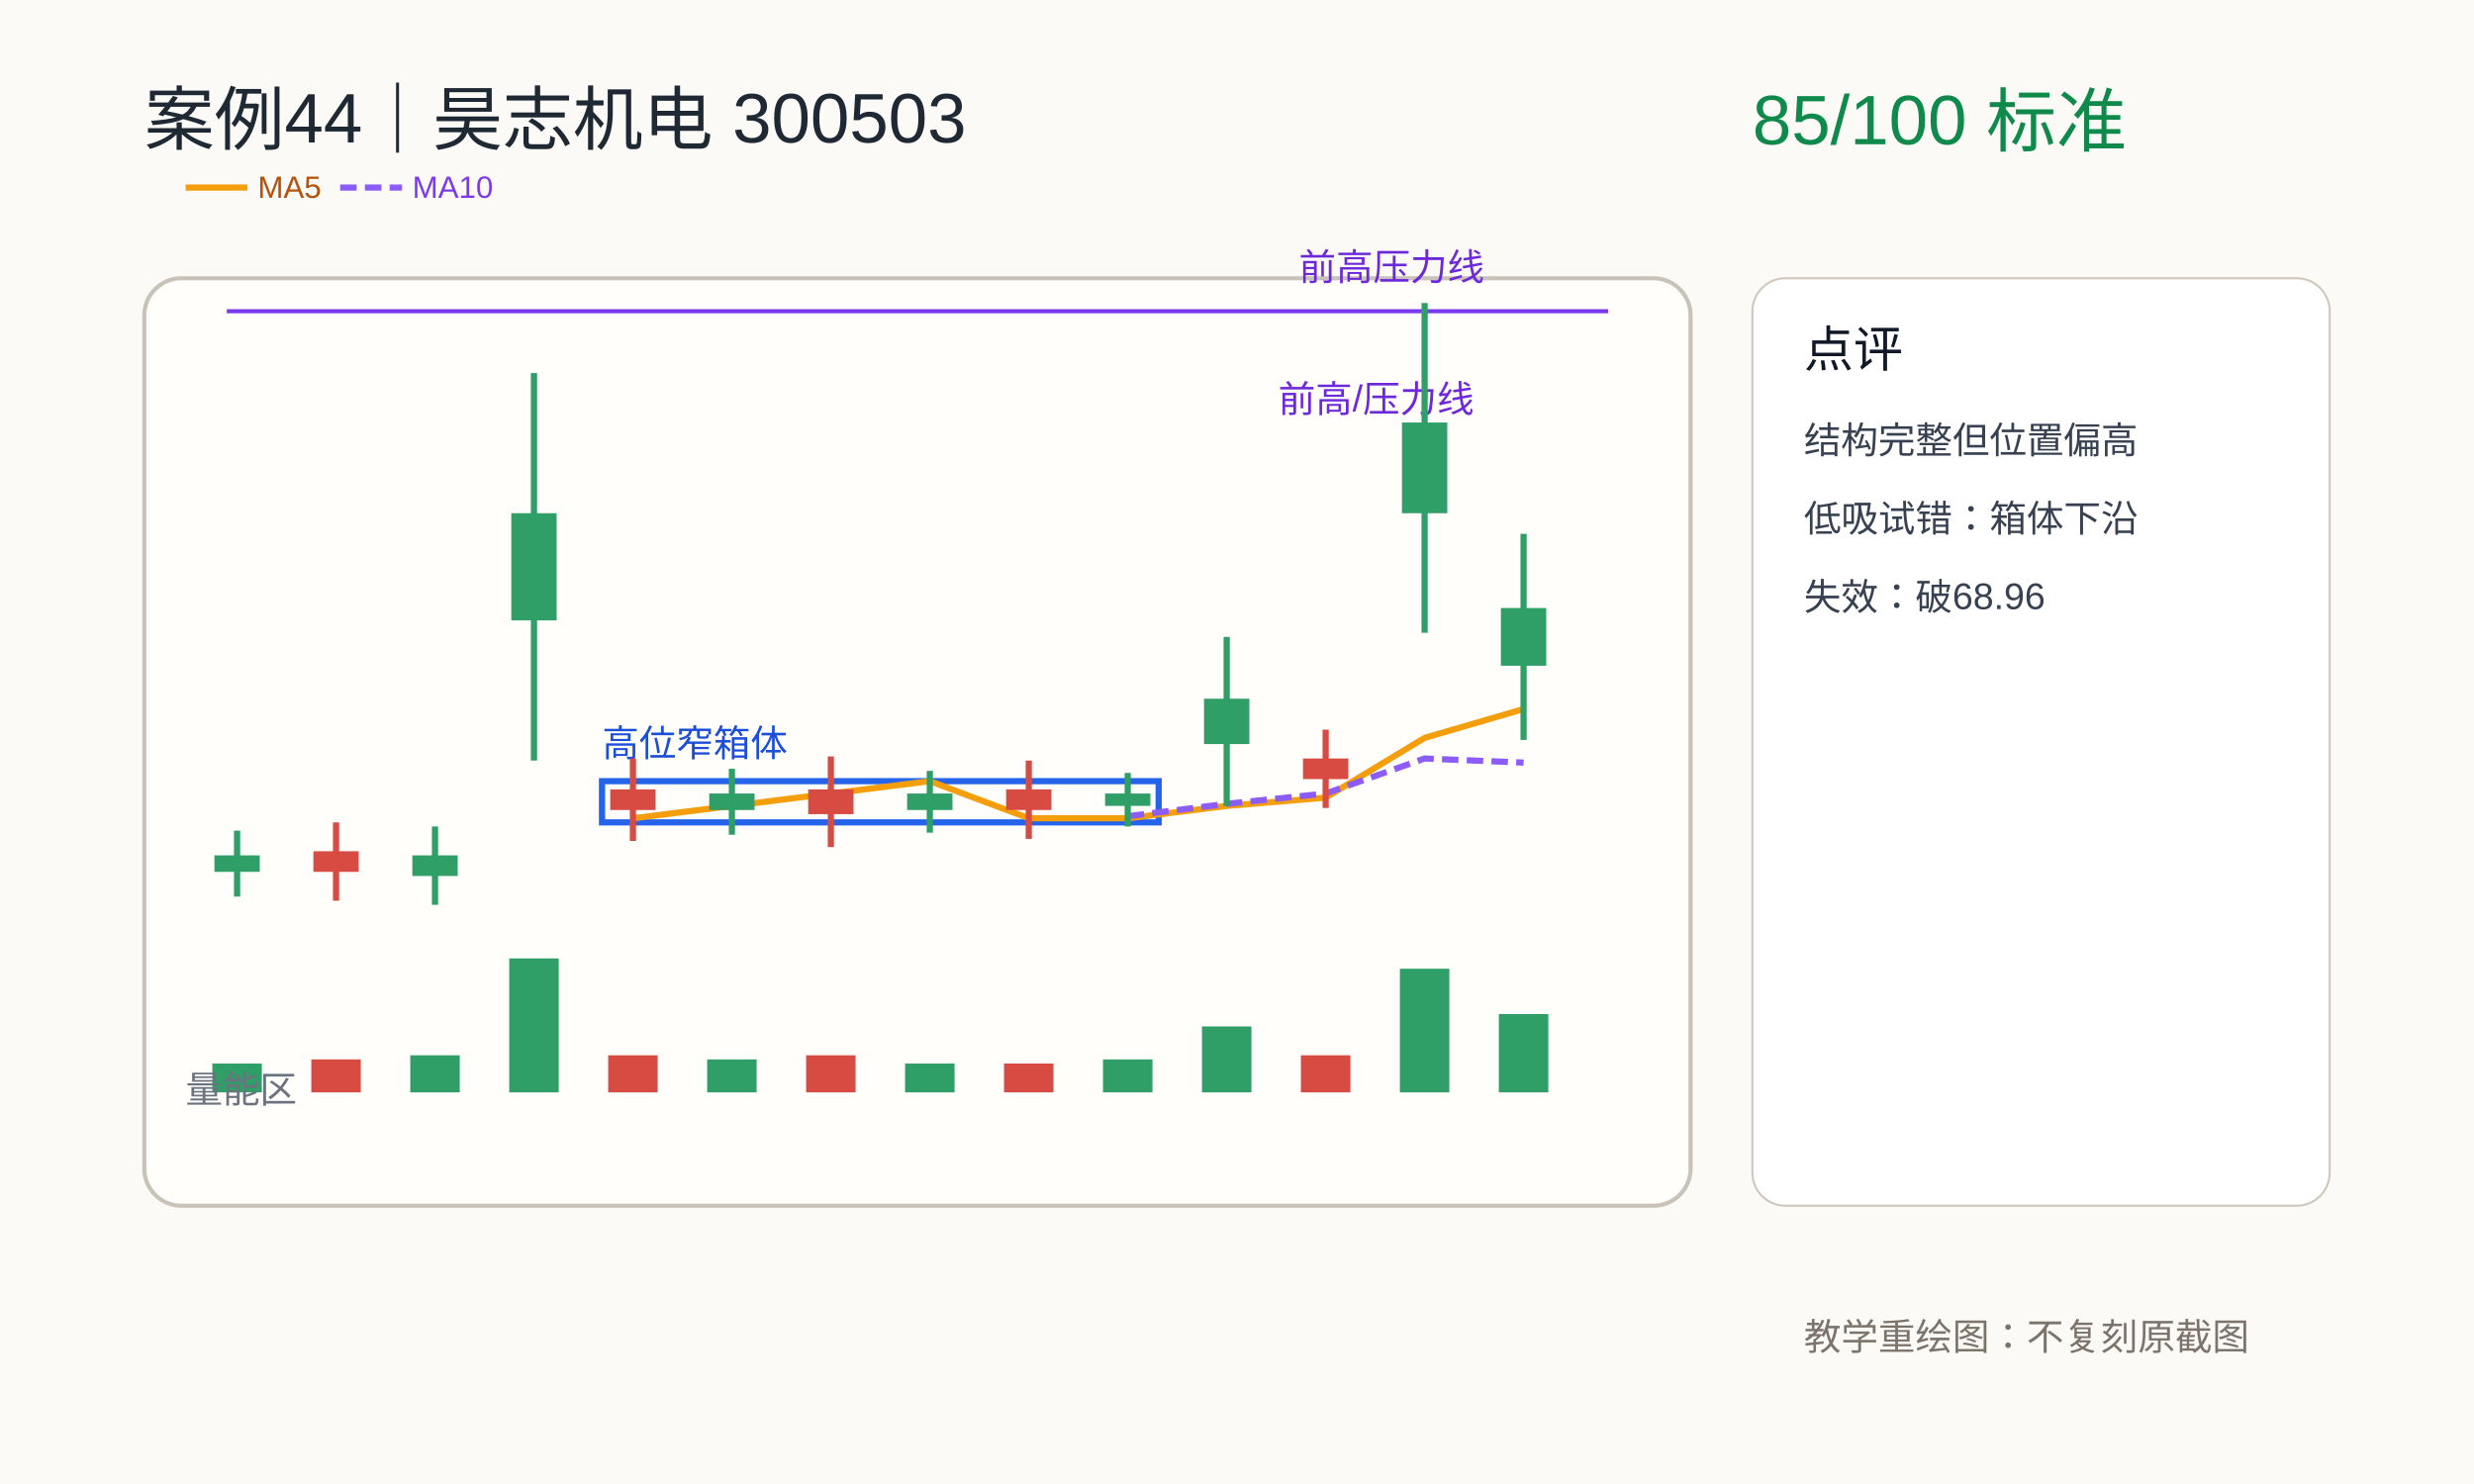
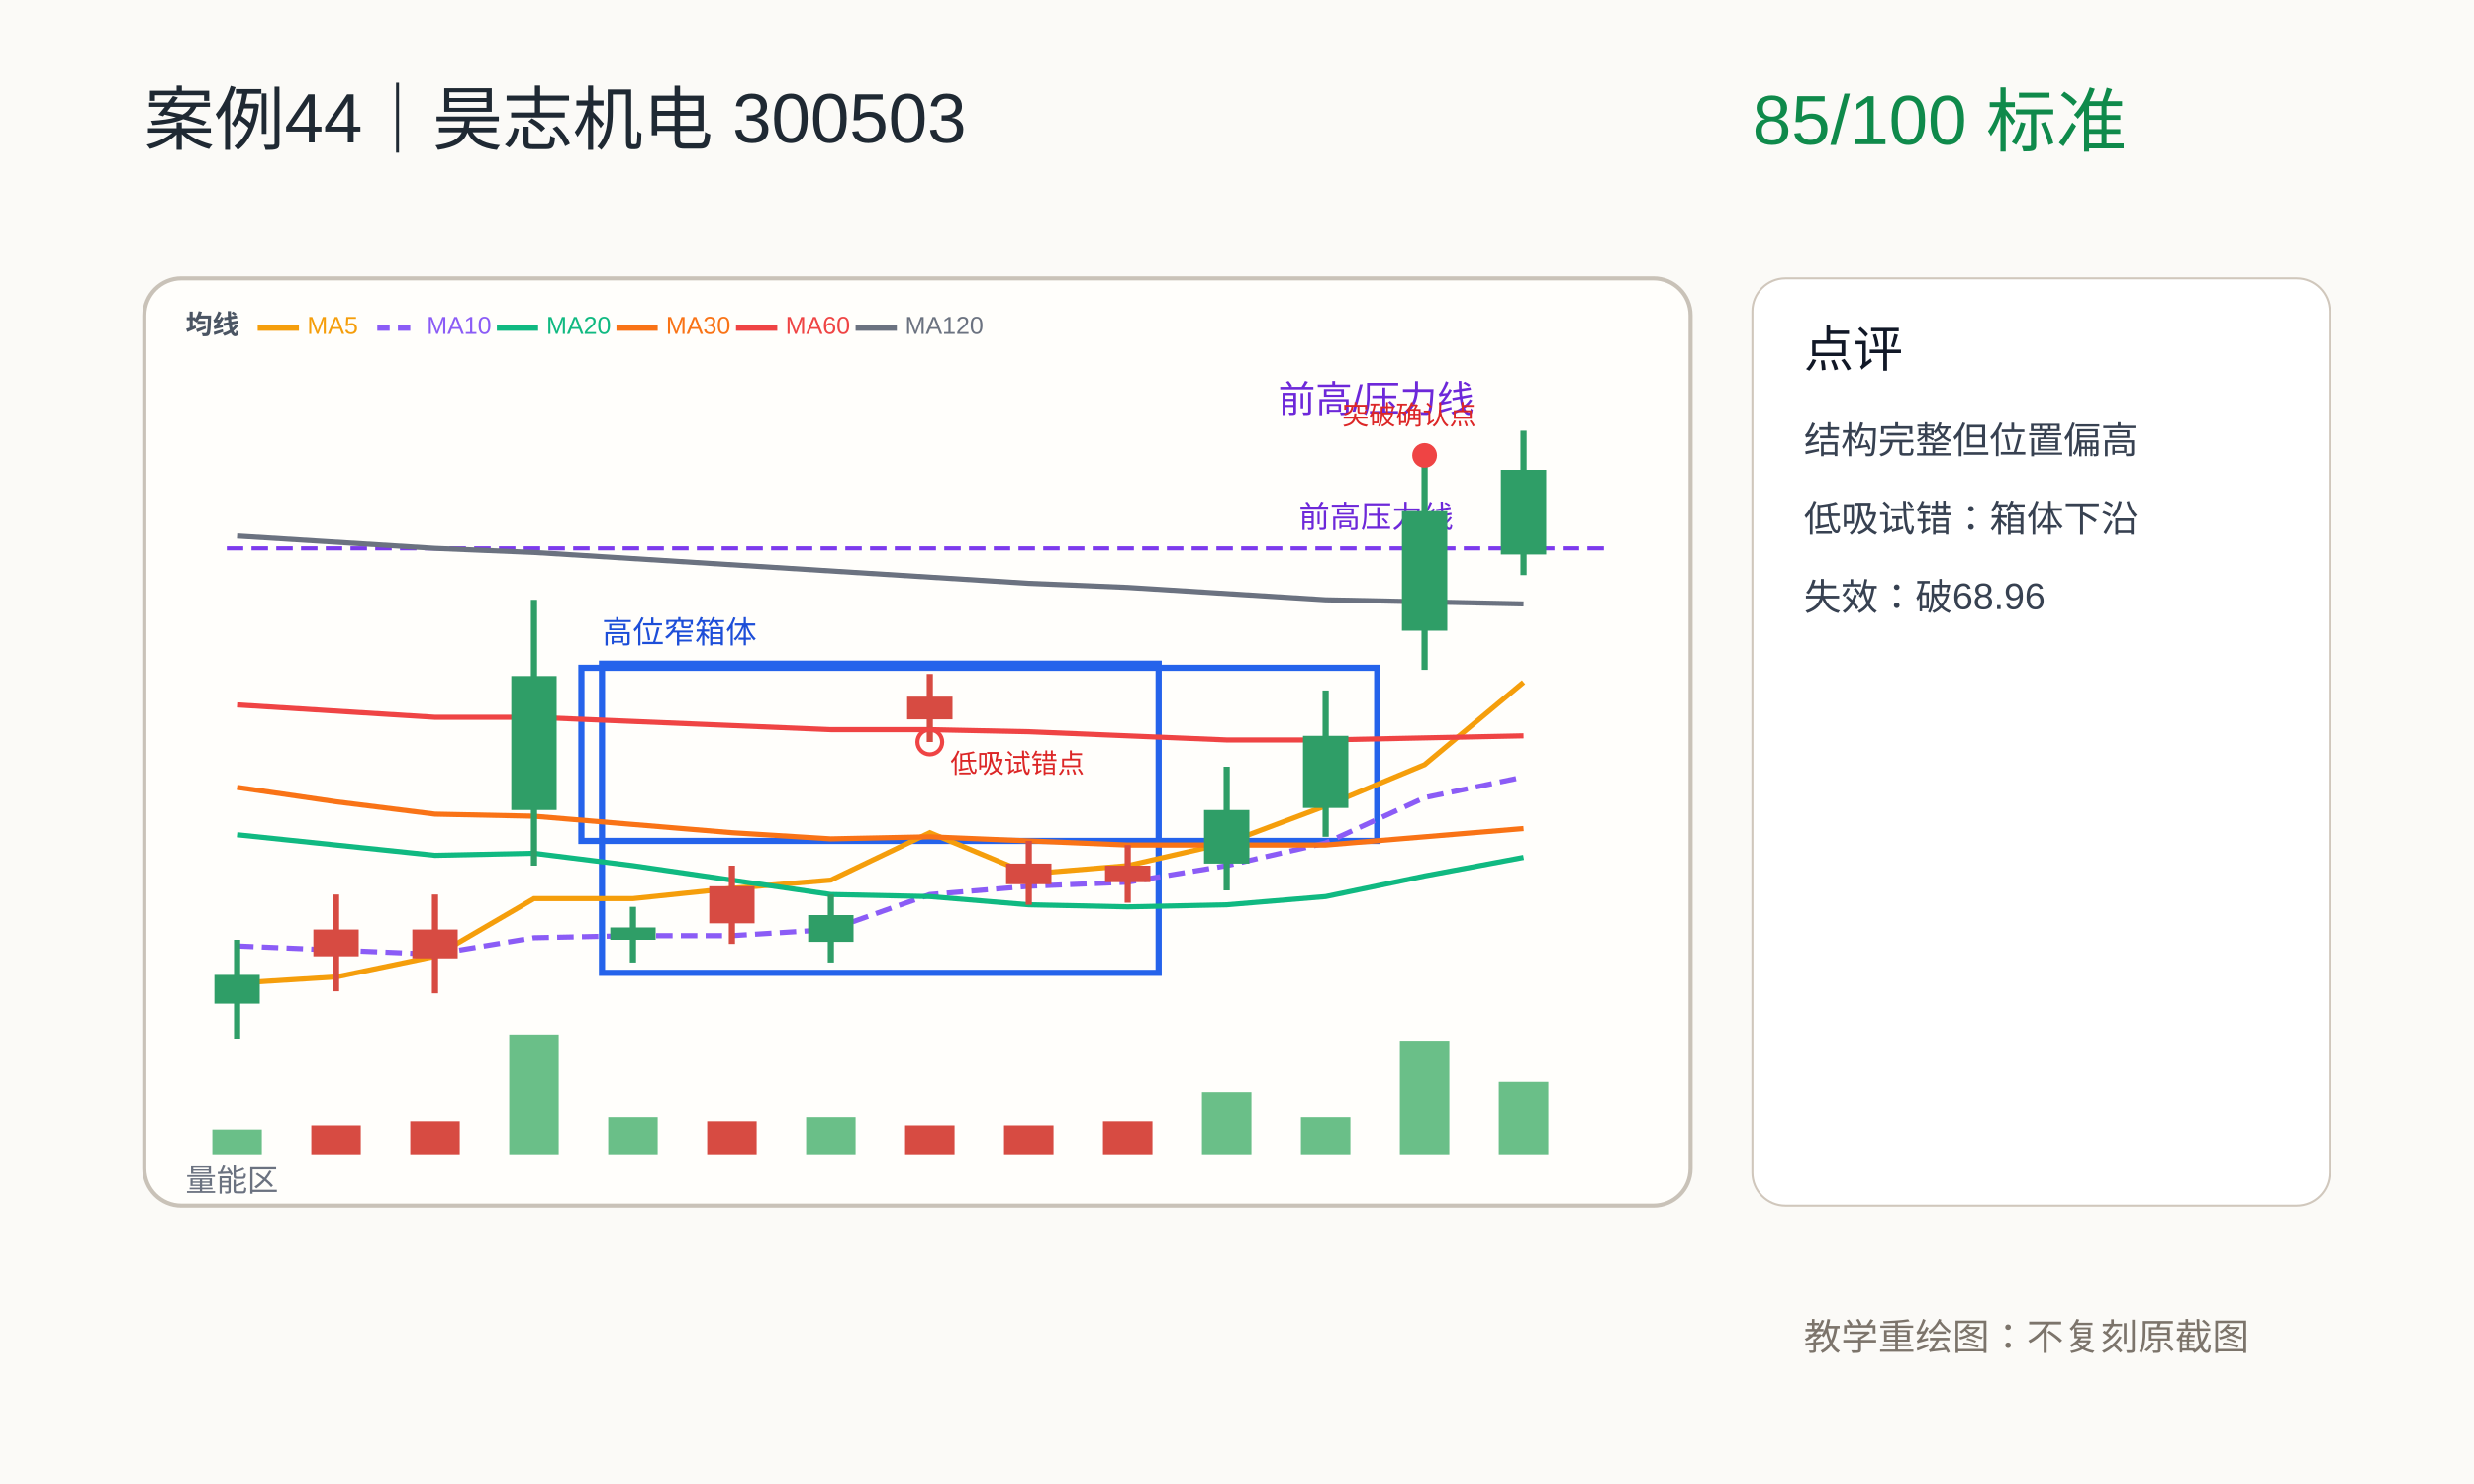
<svg xmlns="http://www.w3.org/2000/svg" width="1200" height="720" viewBox="0 0 1200 720">
  <rect width="1200" height="720" fill="#fbfaf7" />
  <rect x="70" y="135" width="750" height="450" rx="18" fill="#fffefb" stroke="#c9c2b8" stroke-width="2" />
  <text x="70" y="70" font-size="34" font-family="PingFang SC, Arial" fill="#1f2933">案例44｜昊志机电 300503</text>
  <text x="850" y="70" font-size="34" font-family="PingFang SC, Arial" fill="#0f8a4b">85/100  标准</text>
  <text x="620" y="200" font-size="18" font-family="PingFang SC, Arial" fill="#6d28d9">前高/压力线</text>
-   <line x1="110" y1="151" x2="780" y2="151" stroke="#7c3aed" stroke-width="2" />
-   <text x="630" y="136" font-size="18" font-family="PingFang SC, Arial" fill="#6d28d9">前高压力线</text>
-   <rect x="292" y="379" width="270" height="20" fill="none" stroke="#2563eb" stroke-width="3" />
-   <text x="292" y="367" font-size="18" font-family="PingFang SC, Arial" fill="#1d4ed8">高位窄箱体</text>
-   <polyline points="307,397 355,391 403,385 451,379 499,397 547,397 595,391 643,387 691,358 739,344" fill="none" stroke="#f59e0b" stroke-width="3" />
-   <polyline points="547,396 595,390 643,385 691,368 739,370" fill="none" stroke="#8b5cf6" stroke-width="3" stroke-dasharray="8,4" />
-   <line x1="90" y1="91" x2="120" y2="91" stroke="#f59e0b" stroke-width="3" />
-   <text x="125" y="96" font-size="15" font-family="PingFang SC, Arial" fill="#b45309">MA5</text>
-   <line x1="165" y1="91" x2="195" y2="91" stroke="#8b5cf6" stroke-width="3" stroke-dasharray="8,4" />
-   <text x="200" y="96" font-size="15" font-family="PingFang SC, Arial" fill="#7c3aed">MA10</text>
-   <line x1="115" y1="403" x2="115" y2="435" stroke="#2f9e67" stroke-width="3" />
-   <rect x="104" y="415" width="22" height="8" fill="#2f9e67" />
-   <line x1="163" y1="399" x2="163" y2="437" stroke="#d74b42" stroke-width="3" />
-   <rect x="152" y="413" width="22" height="10" fill="#d74b42" />
-   <line x1="211" y1="401" x2="211" y2="439" stroke="#2f9e67" stroke-width="3" />
-   <rect x="200" y="415" width="22" height="10" fill="#2f9e67" />
-   <line x1="259" y1="181" x2="259" y2="369" stroke="#2f9e67" stroke-width="3" />
-   <rect x="248" y="249" width="22" height="52" fill="#2f9e67" />
-   <line x1="307" y1="368" x2="307" y2="408" stroke="#d74b42" stroke-width="3" />
-   <rect x="296" y="383" width="22" height="10" fill="#d74b42" />
-   <line x1="355" y1="373" x2="355" y2="405" stroke="#2f9e67" stroke-width="3" />
-   <rect x="344" y="385" width="22" height="8" fill="#2f9e67" />
-   <line x1="403" y1="367" x2="403" y2="411" stroke="#d74b42" stroke-width="3" />
-   <rect x="392" y="383" width="22" height="12" fill="#d74b42" />
-   <line x1="451" y1="374" x2="451" y2="404" stroke="#2f9e67" stroke-width="3" />
-   <rect x="440" y="385" width="22" height="8" fill="#2f9e67" />
-   <line x1="499" y1="369" x2="499" y2="407" stroke="#d74b42" stroke-width="3" />
-   <rect x="488" y="383" width="22" height="10" fill="#d74b42" />
-   <line x1="547" y1="375" x2="547" y2="401" stroke="#2f9e67" stroke-width="3" />
-   <rect x="536" y="385" width="22" height="6" fill="#2f9e67" />
-   <line x1="595" y1="309" x2="595" y2="391" stroke="#2f9e67" stroke-width="3" />
-   <rect x="584" y="339" width="22" height="22" fill="#2f9e67" />
-   <line x1="643" y1="354" x2="643" y2="392" stroke="#d74b42" stroke-width="3" />
-   <rect x="632" y="368" width="22" height="10" fill="#d74b42" />
-   <line x1="691" y1="147" x2="691" y2="307" stroke="#2f9e67" stroke-width="3" />
-   <rect x="680" y="205" width="22" height="44" fill="#2f9e67" />
-   <line x1="739" y1="259" x2="739" y2="359" stroke="#2f9e67" stroke-width="3" />
-   <rect x="728" y="295" width="22" height="28" fill="#2f9e67" />
-   <rect x="103" y="516" width="24" height="14" fill="#2f9e67" />
-   <rect x="151" y="514" width="24" height="16" fill="#d74b42" />
-   <rect x="199" y="512" width="24" height="18" fill="#2f9e67" />
-   <rect x="247" y="465" width="24" height="65" fill="#2f9e67" />
-   <rect x="295" y="512" width="24" height="18" fill="#d74b42" />
-   <rect x="343" y="514" width="24" height="16" fill="#2f9e67" />
-   <rect x="391" y="512" width="24" height="18" fill="#d74b42" />
-   <rect x="439" y="516" width="24" height="14" fill="#2f9e67" />
-   <rect x="487" y="516" width="24" height="14" fill="#d74b42" />
-   <rect x="535" y="514" width="24" height="16" fill="#2f9e67" />
-   <rect x="583" y="498" width="24" height="32" fill="#2f9e67" />
-   <rect x="631" y="512" width="24" height="18" fill="#d74b42" />
-   <rect x="679" y="470" width="24" height="60" fill="#2f9e67" />
-   <rect x="727" y="492" width="24" height="38" fill="#2f9e67" />
-   <text x="90" y="535" font-size="18" font-family="PingFang SC, Arial" fill="#6b7280">量能区</text>
+   <rect x="282" y="324" width="386" height="84" fill="none" stroke="#2563eb" stroke-width="3" />
+   <text x="90" y="162" font-size="13" font-family="PingFang SC, Arial" fill="#4b5563" font-weight="bold">均线</text>
+   <line x1="125" y1="159" x2="145" y2="159" stroke="#f59e0b" stroke-width="3" />
+   <text x="149" y="162" font-size="12" font-family="PingFang SC, Arial" fill="#f59e0b">MA5</text>
+   <line x1="183" y1="159" x2="203" y2="159" stroke="#8b5cf6" stroke-width="3" stroke-dasharray="6,4" />
+   <text x="207" y="162" font-size="12" font-family="PingFang SC, Arial" fill="#8b5cf6">MA10</text>
+   <line x1="241" y1="159" x2="261" y2="159" stroke="#10b981" stroke-width="3" />
+   <text x="265" y="162" font-size="12" font-family="PingFang SC, Arial" fill="#10b981">MA20</text>
+   <line x1="299" y1="159" x2="319" y2="159" stroke="#f97316" stroke-width="3" />
+   <text x="323" y="162" font-size="12" font-family="PingFang SC, Arial" fill="#f97316">MA30</text>
+   <line x1="357" y1="159" x2="377" y2="159" stroke="#ef4444" stroke-width="3" />
+   <text x="381" y="162" font-size="12" font-family="PingFang SC, Arial" fill="#ef4444">MA60</text>
+   <line x1="415" y1="159" x2="435" y2="159" stroke="#6b7280" stroke-width="3" />
+   <text x="439" y="162" font-size="12" font-family="PingFang SC, Arial" fill="#6b7280">MA120</text>
+   <line x1="110" y1="266" x2="780" y2="266" stroke="#7c3aed" stroke-width="2" stroke-dasharray="8,4" />
+   <text x="630" y="256" font-size="15" font-family="PingFang SC, Arial" fill="#6d28d9">前高压力线</text>
+   <rect x="292" y="322" width="270" height="150" fill="none" stroke="#2563eb" stroke-width="3" />
+   <text x="292" y="312" font-size="15" font-family="PingFang SC, Arial" fill="#1d4ed8">高位窄箱体</text>
+   <polyline points="115,477 163,474 211,464 259,436 307,436 355,431 403,427 451,404 499,424 547,420 595,409 643,391 691,371 739,331" fill="none" stroke="#f59e0b" stroke-width="2.5" />
+   <polyline points="115,459 163,461 211,463 259,455 307,454 355,454 403,451 451,434 499,430 547,428 595,420 643,409 691,387 739,377" fill="none" stroke="#8b5cf6" stroke-width="2.5" stroke-dasharray="8,4" />
+   <polyline points="115,405 163,410 211,415 259,414 307,420 355,427 403,434 451,435 499,439 547,440 595,439 643,435 691,425 739,416" fill="none" stroke="#10b981" stroke-width="2.5" />
+   <polyline points="115,382 163,389 211,395 259,396 307,400 355,404 403,407 451,406 499,408 547,410 595,410 643,410 691,406 739,402" fill="none" stroke="#f97316" stroke-width="2.5" />
+   <polyline points="115,342 163,345 211,348 259,348 307,350 355,352 403,354 451,354 499,355 547,357 595,359 643,359 691,358 739,357" fill="none" stroke="#ef4444" stroke-width="2.5" />
+   <polyline points="115,260 163,263 211,266 259,268 307,271 355,274 403,277 451,280 499,283 547,285 595,288 643,291 691,292 739,293" fill="none" stroke="#6b7280" stroke-width="2.5" />
+   <line x1="115" y1="456" x2="115" y2="504" stroke="#2f9e67" stroke-width="3" />
+   <rect x="104" y="473" width="22" height="14" fill="#2f9e67" />
+   <line x1="163" y1="434" x2="163" y2="481" stroke="#d74b42" stroke-width="3" />
+   <rect x="152" y="451" width="22" height="13" fill="#d74b42" />
+   <line x1="211" y1="434" x2="211" y2="482" stroke="#d74b42" stroke-width="3" />
+   <rect x="200" y="451" width="22" height="14" fill="#d74b42" />
+   <line x1="259" y1="291" x2="259" y2="420" stroke="#2f9e67" stroke-width="3" />
+   <rect x="248" y="328" width="22" height="65" fill="#2f9e67" />
+   <line x1="307" y1="440" x2="307" y2="467" stroke="#2f9e67" stroke-width="3" />
+   <rect x="296" y="450" width="22" height="6" fill="#2f9e67" />
+   <line x1="355" y1="420" x2="355" y2="458" stroke="#d74b42" stroke-width="3" />
+   <rect x="344" y="430" width="22" height="18" fill="#d74b42" />
+   <line x1="403" y1="434" x2="403" y2="467" stroke="#2f9e67" stroke-width="3" />
+   <rect x="392" y="444" width="22" height="13" fill="#2f9e67" />
+   <line x1="451" y1="327" x2="451" y2="360" stroke="#d74b42" stroke-width="3" />
+   <rect x="440" y="338" width="22" height="11" fill="#d74b42" />
+   <line x1="499" y1="408" x2="499" y2="439" stroke="#d74b42" stroke-width="3" />
+   <rect x="488" y="419" width="22" height="10" fill="#d74b42" />
+   <line x1="547" y1="410" x2="547" y2="438" stroke="#d74b42" stroke-width="3" />
+   <rect x="536" y="420" width="22" height="8" fill="#d74b42" />
+   <line x1="595" y1="372" x2="595" y2="432" stroke="#2f9e67" stroke-width="3" />
+   <rect x="584" y="393" width="22" height="26" fill="#2f9e67" />
+   <line x1="643" y1="335" x2="643" y2="406" stroke="#2f9e67" stroke-width="3" />
+   <rect x="632" y="357" width="22" height="35" fill="#2f9e67" />
+   <line x1="691" y1="221" x2="691" y2="325" stroke="#2f9e67" stroke-width="3" />
+   <rect x="680" y="248" width="22" height="58" fill="#2f9e67" />
+   <line x1="739" y1="209" x2="739" y2="279" stroke="#2f9e67" stroke-width="3" />
+   <rect x="728" y="228" width="22" height="41" fill="#2f9e67" />
+   <rect x="103" y="548" width="24" height="12" fill="#6abf88" />
+   <rect x="151" y="546" width="24" height="14" fill="#d74b42" />
+   <rect x="199" y="544" width="24" height="16" fill="#d74b42" />
+   <rect x="247" y="502" width="24" height="58" fill="#6abf88" />
+   <rect x="295" y="542" width="24" height="18" fill="#6abf88" />
+   <rect x="343" y="544" width="24" height="16" fill="#d74b42" />
+   <rect x="391" y="542" width="24" height="18" fill="#6abf88" />
+   <rect x="439" y="546" width="24" height="14" fill="#d74b42" />
+   <rect x="487" y="546" width="24" height="14" fill="#d74b42" />
+   <rect x="535" y="544" width="24" height="16" fill="#d74b42" />
+   <rect x="583" y="530" width="24" height="30" fill="#6abf88" />
+   <rect x="631" y="542" width="24" height="18" fill="#6abf88" />
+   <rect x="679" y="505" width="24" height="55" fill="#6abf88" />
+   <rect x="727" y="525" width="24" height="35" fill="#6abf88" />
+   <text x="90" y="578" font-size="15" font-family="PingFang SC, Arial" fill="#6b7280">量能区</text>
+   <circle cx="451" cy="360" r="6" fill="none" stroke="#ef4444" stroke-width="2" />
+   <text x="461" y="375" font-size="13" font-family="PingFang SC, Arial" fill="#dc2626">低吸试错点</text>
+   <circle cx="691" cy="221" r="6" fill="#ef4444" stroke="none" />
+   <text x="651" y="206" font-size="13" font-family="PingFang SC, Arial" fill="#dc2626">突破确认点</text>
  <rect x="850" y="135" width="280" height="450" rx="16" fill="#ffffff" stroke="#d0c7bc" />
  <text x="875" y="178" font-size="24" font-family="PingFang SC, Arial" fill="#111827">点评</text>
  <text x="875" y="220" font-size="18" font-family="PingFang SC, Arial" fill="#374151">结构完整但位置偏高</text>
  <text x="875" y="258" font-size="18" font-family="PingFang SC, Arial" fill="#374151">低吸试错：箱体下沿</text>
  <text x="875" y="296" font-size="18" font-family="PingFang SC, Arial" fill="#374151">失效：破68.96</text>
  <text x="875" y="655" font-size="18" font-family="PingFang SC, Arial" fill="#7c746b">教学重绘图：不复刻原截图</text>
</svg>
